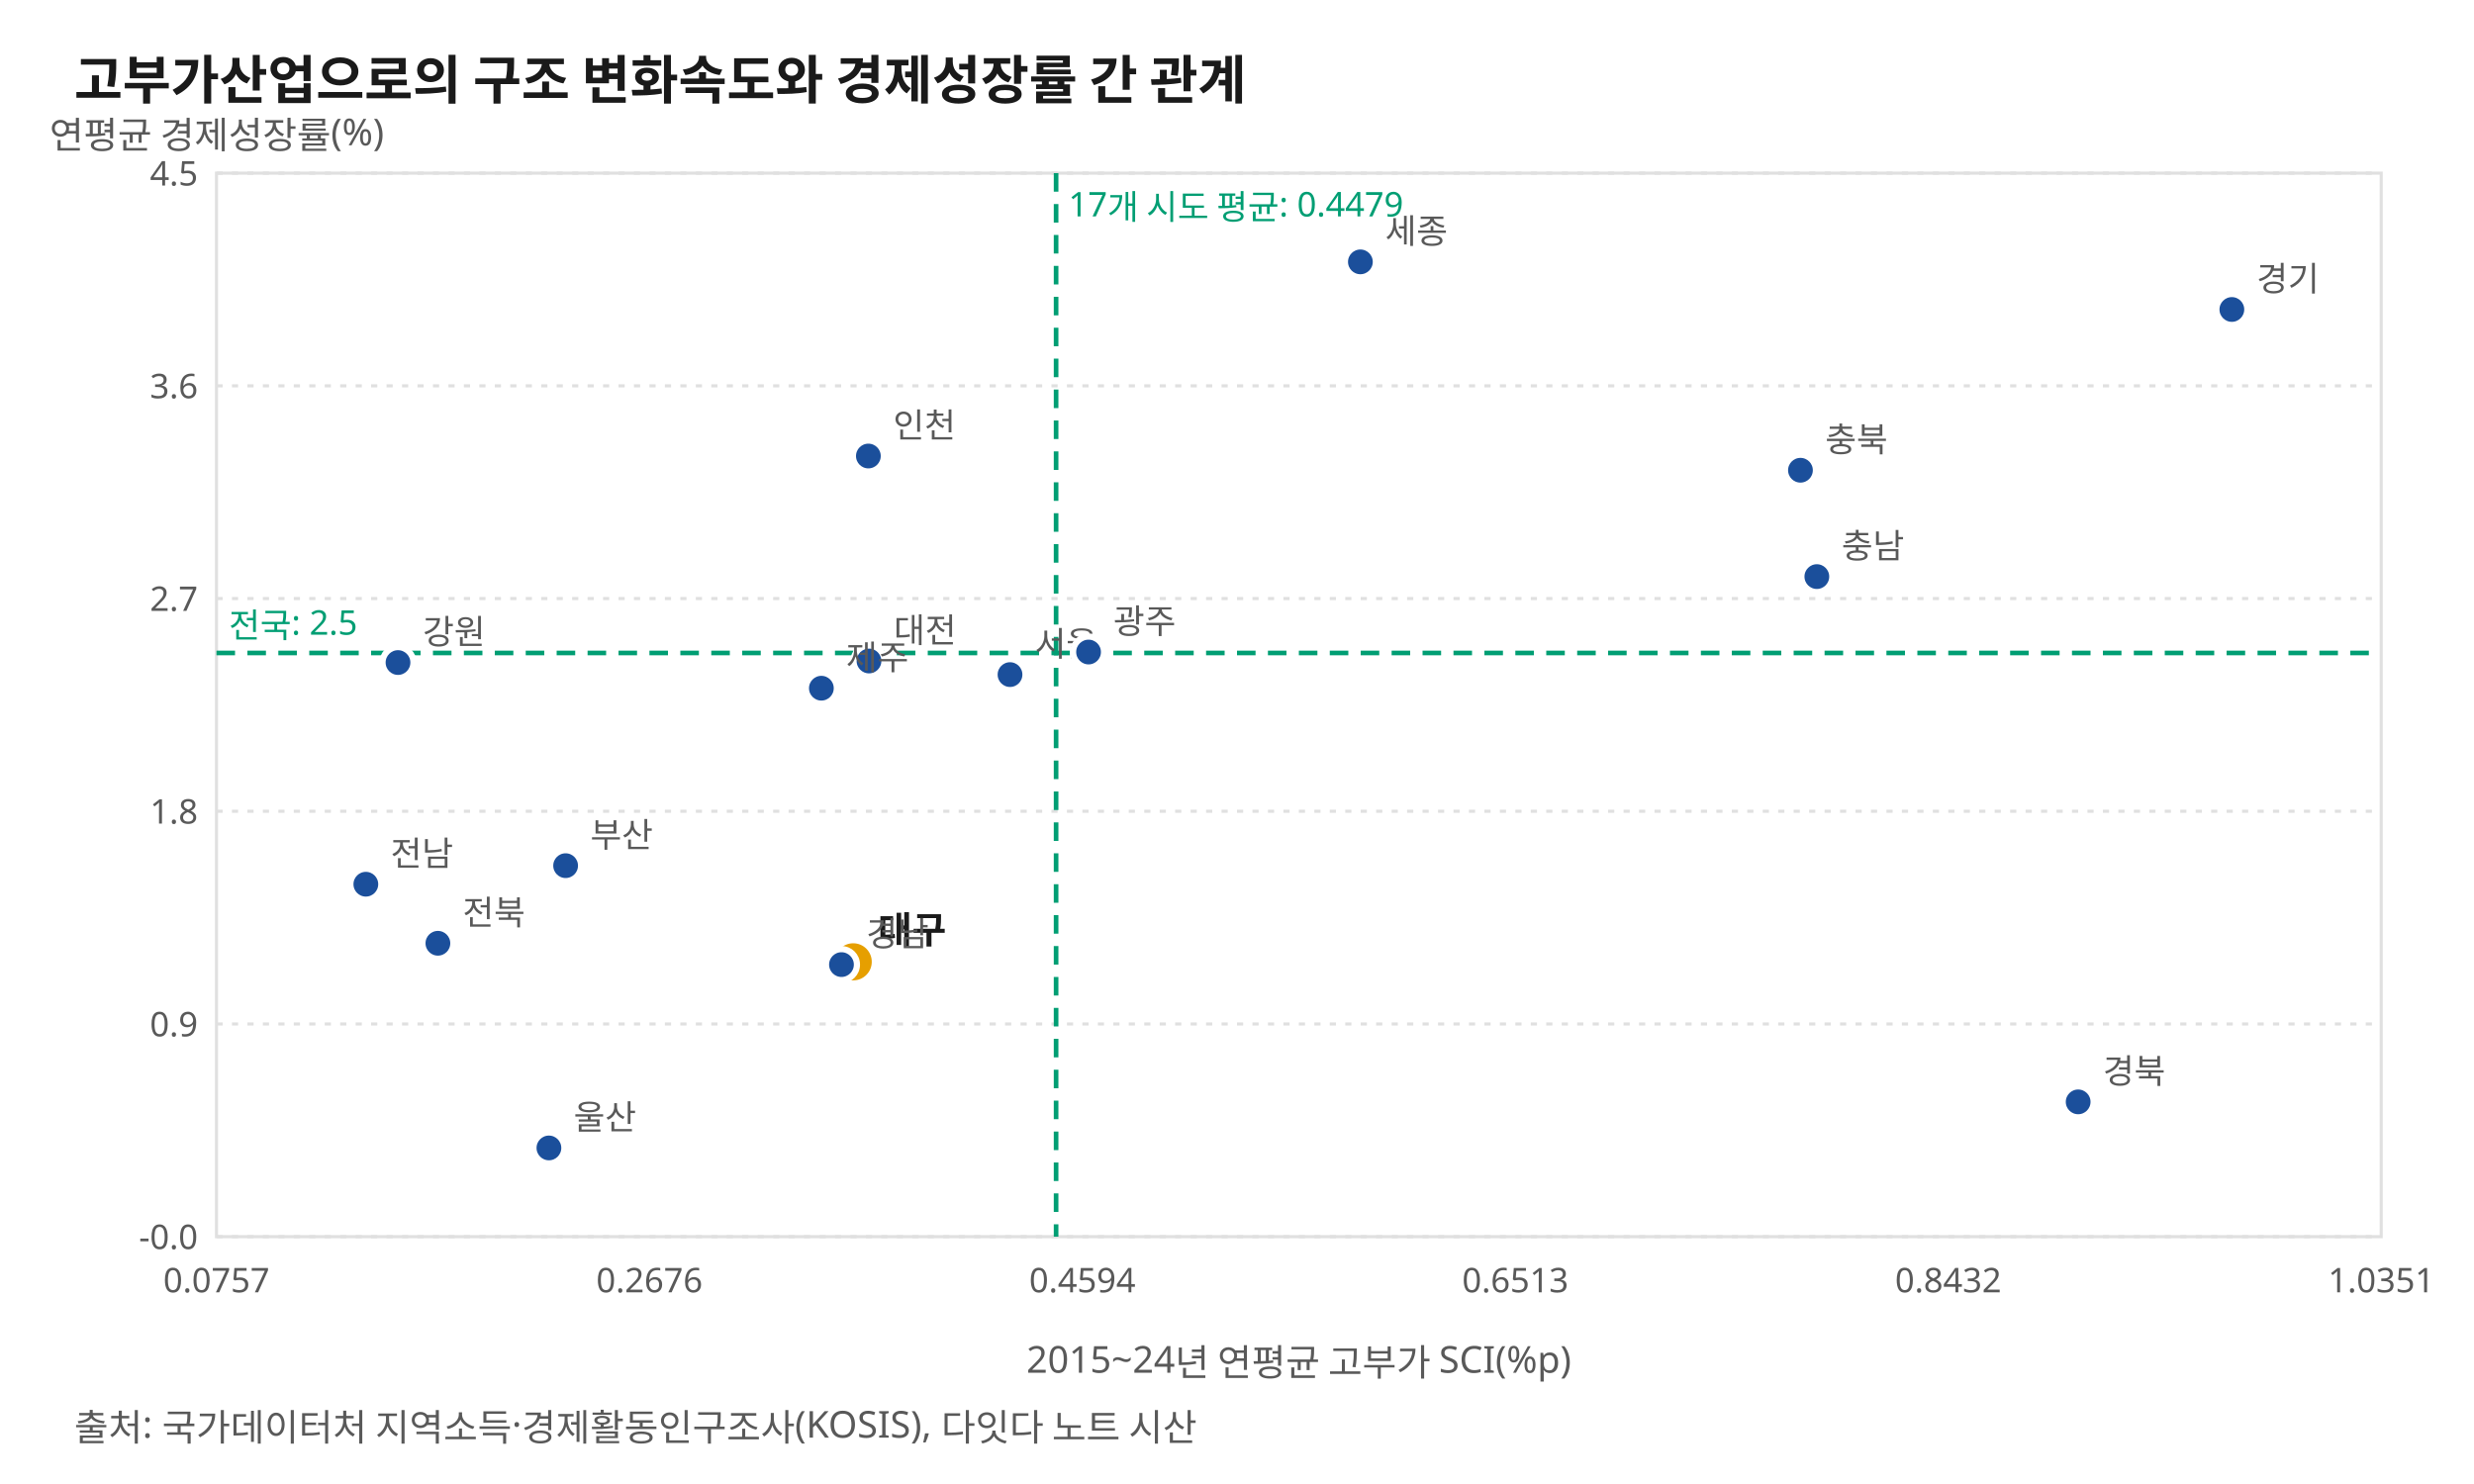
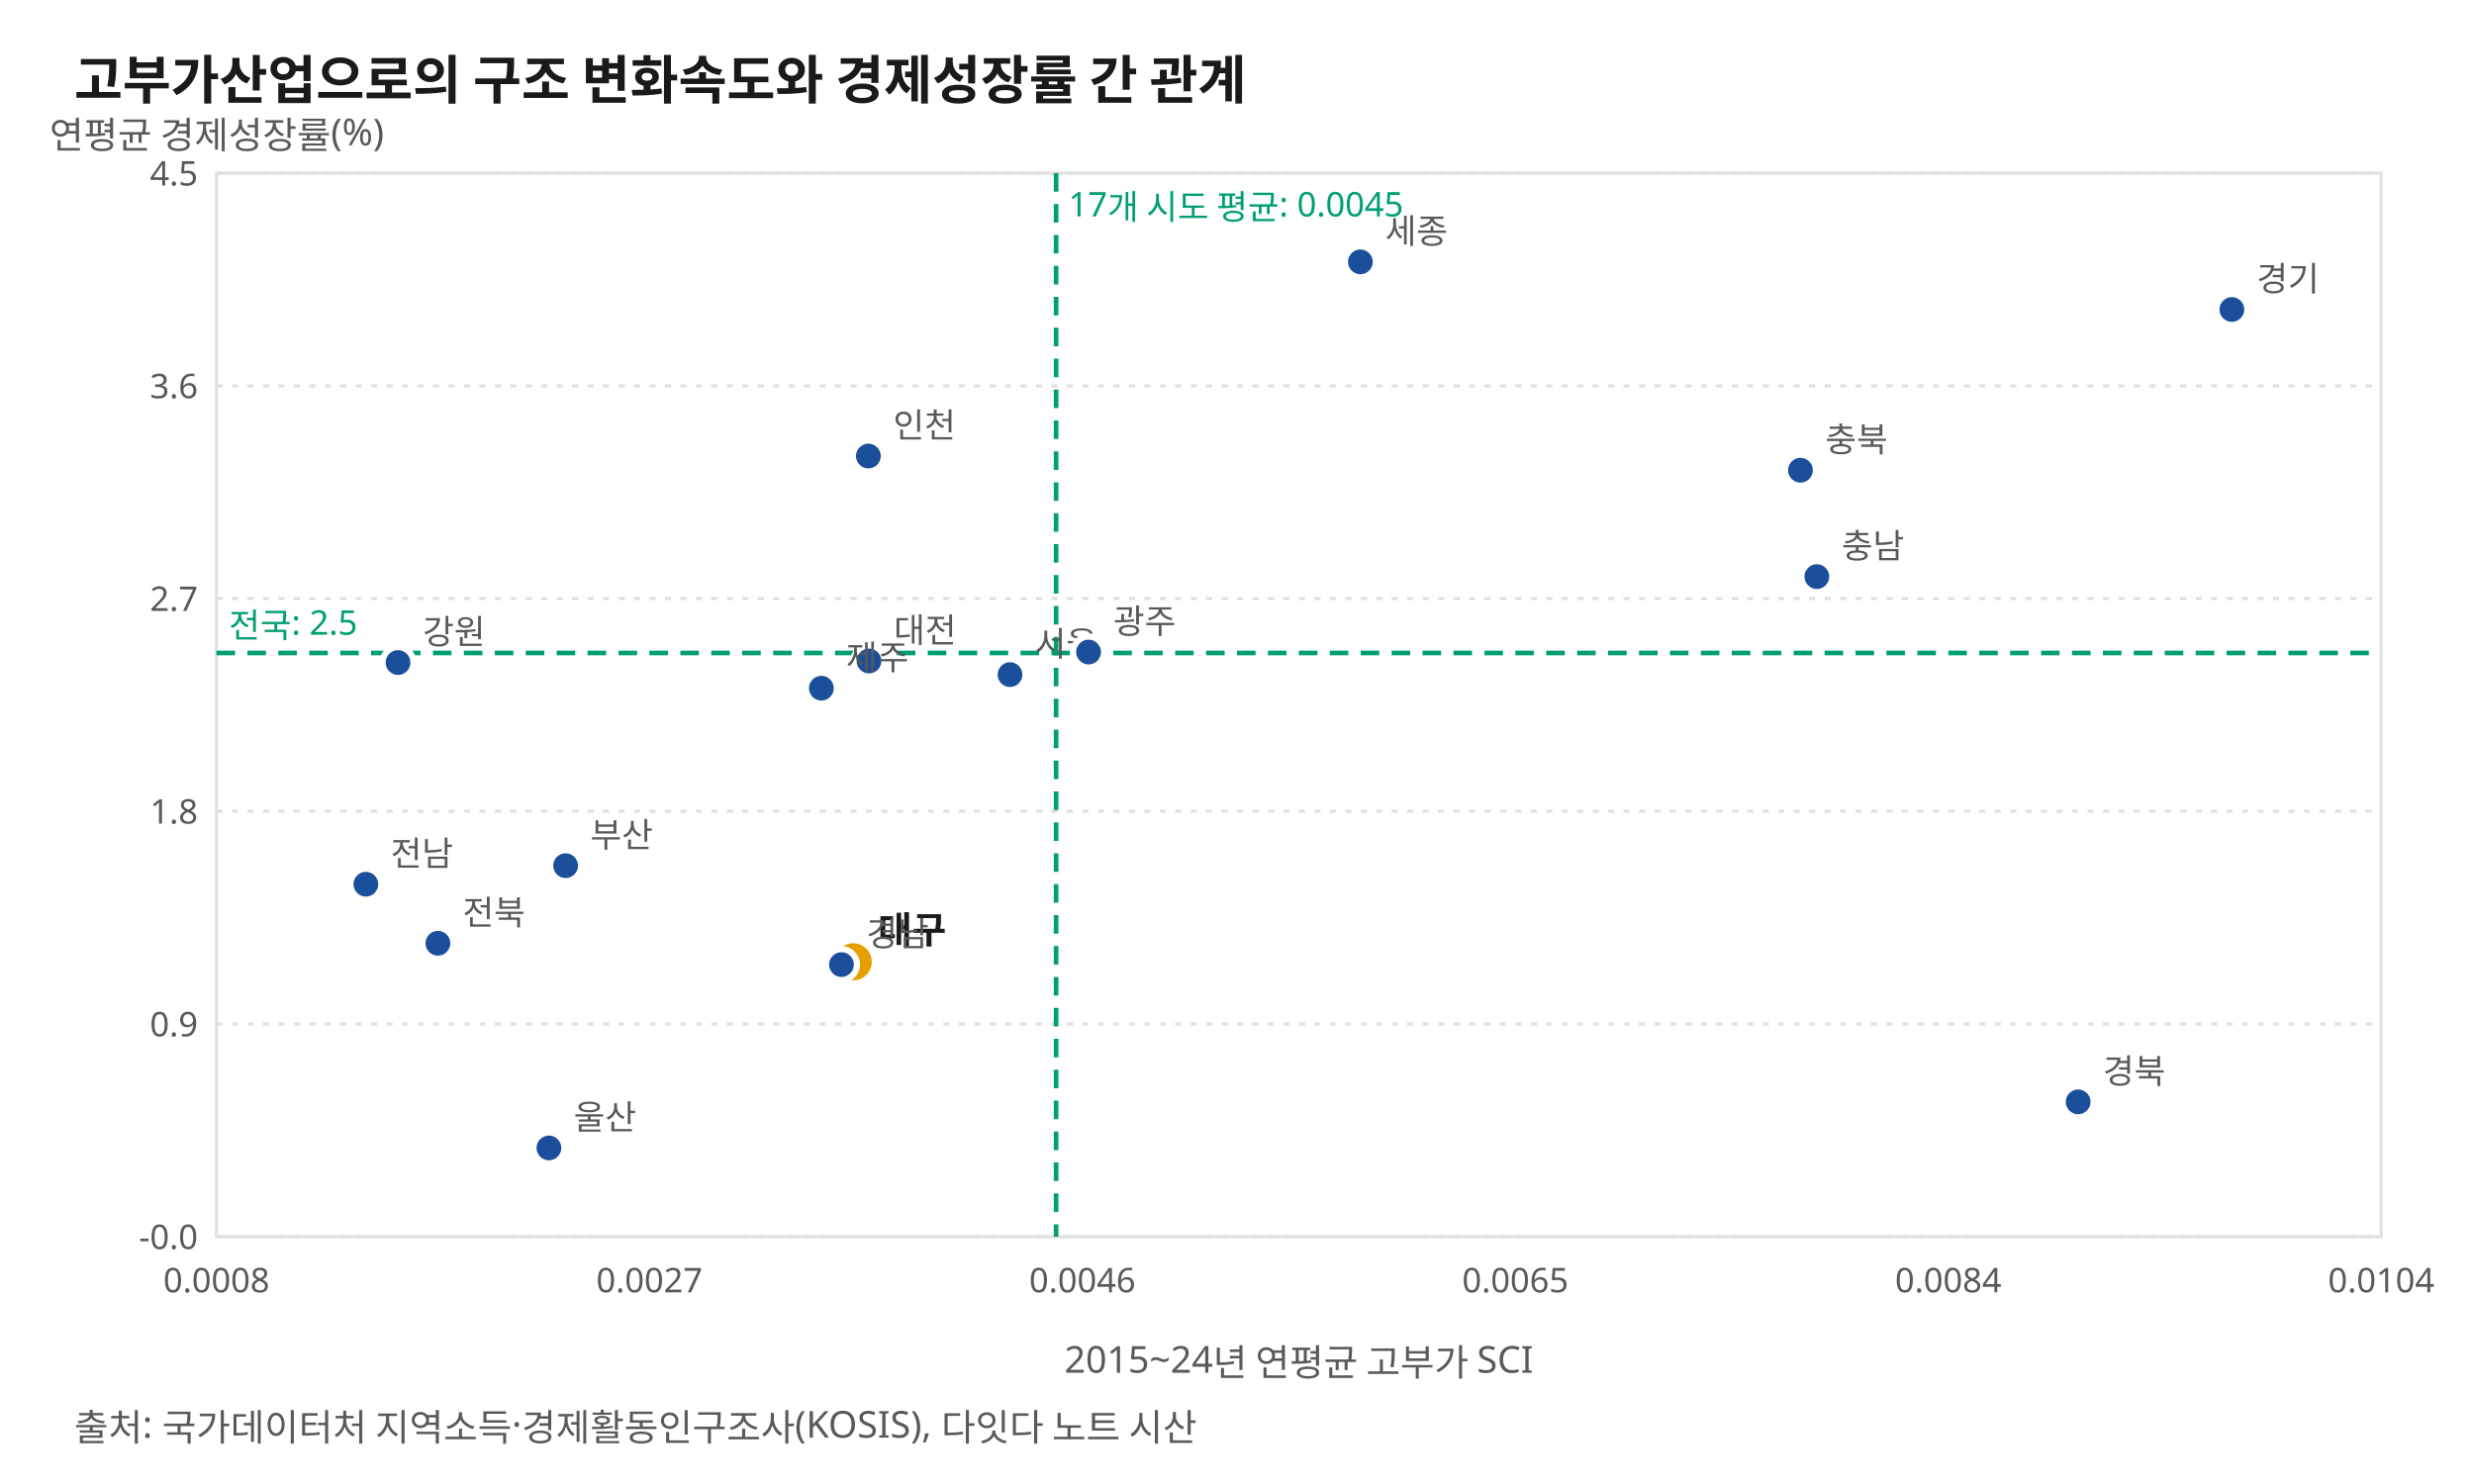
<svg xmlns="http://www.w3.org/2000/svg" width="800" height="480" viewBox="0 0 800 480" role="img" aria-label="고부가산업으로의 구조 변화속도와 경제성장률 간 관계">
  <rect width="800" height="480" fill="#ffffff" />
  <text x="24.0" y="32.0" font-size="17" fill="#1a1a1a" text-anchor="start" font-weight="700" font-family="'Pretendard Variable',Pretendard,'Malgun Gothic','Apple SD Gothic Neo',sans-serif">고부가산업으로의 구조 변화속도와 경제성장률 간 관계</text>
  <rect x="70" y="56" width="700" height="344" fill="none" stroke="#e0e0e0" />
-   <text x="70.0" y="418.0" font-size="11" fill="#595959" text-anchor="middle" font-weight="400" font-family="'Pretendard Variable',Pretendard,'Malgun Gothic','Apple SD Gothic Neo',sans-serif">0.0757</text>
+   <text x="70.0" y="418.0" font-size="11" fill="#595959" text-anchor="middle" font-weight="400" font-family="'Pretendard Variable',Pretendard,'Malgun Gothic','Apple SD Gothic Neo',sans-serif">0.0008</text>
  <text x="64.0" y="404.0" font-size="11" fill="#595959" text-anchor="end" font-weight="400" font-family="'Pretendard Variable',Pretendard,'Malgun Gothic','Apple SD Gothic Neo',sans-serif">-0.0</text>
  <line x1="70" y1="400.0" x2="770" y2="400.0" stroke="#e0e0e0" stroke-dasharray="2,3" />
-   <text x="210.0" y="418.0" font-size="11" fill="#595959" text-anchor="middle" font-weight="400" font-family="'Pretendard Variable',Pretendard,'Malgun Gothic','Apple SD Gothic Neo',sans-serif">0.2676</text>
+   <text x="210.0" y="418.0" font-size="11" fill="#595959" text-anchor="middle" font-weight="400" font-family="'Pretendard Variable',Pretendard,'Malgun Gothic','Apple SD Gothic Neo',sans-serif">0.0027</text>
  <text x="64.0" y="335.2" font-size="11" fill="#595959" text-anchor="end" font-weight="400" font-family="'Pretendard Variable',Pretendard,'Malgun Gothic','Apple SD Gothic Neo',sans-serif">0.9</text>
  <line x1="70" y1="331.2" x2="770" y2="331.2" stroke="#e0e0e0" stroke-dasharray="2,3" />
-   <text x="350.0" y="418.0" font-size="11" fill="#595959" text-anchor="middle" font-weight="400" font-family="'Pretendard Variable',Pretendard,'Malgun Gothic','Apple SD Gothic Neo',sans-serif">0.4594</text>
+   <text x="350.0" y="418.0" font-size="11" fill="#595959" text-anchor="middle" font-weight="400" font-family="'Pretendard Variable',Pretendard,'Malgun Gothic','Apple SD Gothic Neo',sans-serif">0.0046</text>
  <text x="64.0" y="266.4" font-size="11" fill="#595959" text-anchor="end" font-weight="400" font-family="'Pretendard Variable',Pretendard,'Malgun Gothic','Apple SD Gothic Neo',sans-serif">1.8</text>
  <line x1="70" y1="262.4" x2="770" y2="262.4" stroke="#e0e0e0" stroke-dasharray="2,3" />
-   <text x="490.0" y="418.0" font-size="11" fill="#595959" text-anchor="middle" font-weight="400" font-family="'Pretendard Variable',Pretendard,'Malgun Gothic','Apple SD Gothic Neo',sans-serif">0.6513</text>
+   <text x="490.0" y="418.0" font-size="11" fill="#595959" text-anchor="middle" font-weight="400" font-family="'Pretendard Variable',Pretendard,'Malgun Gothic','Apple SD Gothic Neo',sans-serif">0.0065</text>
  <text x="64.0" y="197.6" font-size="11" fill="#595959" text-anchor="end" font-weight="400" font-family="'Pretendard Variable',Pretendard,'Malgun Gothic','Apple SD Gothic Neo',sans-serif">2.7</text>
  <line x1="70" y1="193.6" x2="770" y2="193.6" stroke="#e0e0e0" stroke-dasharray="2,3" />
-   <text x="630.0" y="418.0" font-size="11" fill="#595959" text-anchor="middle" font-weight="400" font-family="'Pretendard Variable',Pretendard,'Malgun Gothic','Apple SD Gothic Neo',sans-serif">0.8432</text>
+   <text x="630.0" y="418.0" font-size="11" fill="#595959" text-anchor="middle" font-weight="400" font-family="'Pretendard Variable',Pretendard,'Malgun Gothic','Apple SD Gothic Neo',sans-serif">0.0084</text>
  <text x="64.0" y="128.8" font-size="11" fill="#595959" text-anchor="end" font-weight="400" font-family="'Pretendard Variable',Pretendard,'Malgun Gothic','Apple SD Gothic Neo',sans-serif">3.6</text>
  <line x1="70" y1="124.8" x2="770" y2="124.8" stroke="#e0e0e0" stroke-dasharray="2,3" />
-   <text x="770.0" y="418.0" font-size="11" fill="#595959" text-anchor="middle" font-weight="400" font-family="'Pretendard Variable',Pretendard,'Malgun Gothic','Apple SD Gothic Neo',sans-serif">1.0351</text>
+   <text x="770.0" y="418.0" font-size="11" fill="#595959" text-anchor="middle" font-weight="400" font-family="'Pretendard Variable',Pretendard,'Malgun Gothic','Apple SD Gothic Neo',sans-serif">0.0104</text>
  <text x="64.0" y="60.0" font-size="11" fill="#595959" text-anchor="end" font-weight="400" font-family="'Pretendard Variable',Pretendard,'Malgun Gothic','Apple SD Gothic Neo',sans-serif">4.5</text>
  <line x1="70" y1="56.0" x2="770" y2="56.0" stroke="#e0e0e0" stroke-dasharray="2,3" />
  <line x1="341.5" y1="56" x2="341.5" y2="400" stroke="#009E73" stroke-width="1.5" stroke-dasharray="6,4" />
-   <text x="345.5" y="70.0" font-size="11" fill="#009E73" text-anchor="start" font-weight="400" font-family="'Pretendard Variable',Pretendard,'Malgun Gothic','Apple SD Gothic Neo',sans-serif">17개 시도 평균: 0.4479</text>
+   <text x="345.5" y="70.0" font-size="11" fill="#009E73" text-anchor="start" font-weight="400" font-family="'Pretendard Variable',Pretendard,'Malgun Gothic','Apple SD Gothic Neo',sans-serif">17개 시도 평균: 0.0045</text>
  <line x1="70" y1="211.2" x2="770" y2="211.2" stroke="#009E73" stroke-width="1.5" stroke-dasharray="6,4" />
  <text x="74.0" y="206.2" font-size="11" fill="#009E73" text-anchor="start" font-weight="400" font-family="'Pretendard Variable',Pretendard,'Malgun Gothic','Apple SD Gothic Neo',sans-serif">전국: 2.5</text>
  <circle cx="326.6" cy="218.2" r="5" fill="#1B4F9B" stroke="#ffffff" stroke-width="2" />
  <text x="334.6" y="212.2" font-size="11" fill="#595959" text-anchor="start" font-weight="400" font-family="'Pretendard Variable',Pretendard,'Malgun Gothic','Apple SD Gothic Neo',sans-serif">서울</text>
  <circle cx="182.9" cy="280.0" r="5" fill="#1B4F9B" stroke="#ffffff" stroke-width="2" />
  <text x="190.9" y="274.0" font-size="11" fill="#595959" text-anchor="start" font-weight="400" font-family="'Pretendard Variable',Pretendard,'Malgun Gothic','Apple SD Gothic Neo',sans-serif">부산</text>
  <circle cx="275.9" cy="311.1" r="7" fill="#E69F00" stroke="#ffffff" stroke-width="2" />
  <text x="283.9" y="305.1" font-size="12" fill="#1a1a1a" text-anchor="start" font-weight="700" font-family="'Pretendard Variable',Pretendard,'Malgun Gothic','Apple SD Gothic Neo',sans-serif">대구</text>
  <circle cx="280.8" cy="147.5" r="5" fill="#1B4F9B" stroke="#ffffff" stroke-width="2" />
  <text x="288.8" y="141.5" font-size="11" fill="#595959" text-anchor="start" font-weight="400" font-family="'Pretendard Variable',Pretendard,'Malgun Gothic','Apple SD Gothic Neo',sans-serif">인천</text>
  <circle cx="352.0" cy="210.9" r="5" fill="#1B4F9B" stroke="#ffffff" stroke-width="2" />
  <text x="360.0" y="204.9" font-size="11" fill="#595959" text-anchor="start" font-weight="400" font-family="'Pretendard Variable',Pretendard,'Malgun Gothic','Apple SD Gothic Neo',sans-serif">광주</text>
  <circle cx="281.0" cy="213.8" r="5" fill="#1B4F9B" stroke="#ffffff" stroke-width="2" />
  <text x="289.0" y="207.8" font-size="11" fill="#595959" text-anchor="start" font-weight="400" font-family="'Pretendard Variable',Pretendard,'Malgun Gothic','Apple SD Gothic Neo',sans-serif">대전</text>
  <circle cx="177.5" cy="371.3" r="5" fill="#1B4F9B" stroke="#ffffff" stroke-width="2" />
  <text x="185.5" y="365.3" font-size="11" fill="#595959" text-anchor="start" font-weight="400" font-family="'Pretendard Variable',Pretendard,'Malgun Gothic','Apple SD Gothic Neo',sans-serif">울산</text>
  <circle cx="439.9" cy="84.7" r="5" fill="#1B4F9B" stroke="#ffffff" stroke-width="2" />
  <text x="447.9" y="78.7" font-size="11" fill="#595959" text-anchor="start" font-weight="400" font-family="'Pretendard Variable',Pretendard,'Malgun Gothic','Apple SD Gothic Neo',sans-serif">세종</text>
  <circle cx="721.7" cy="100.1" r="5" fill="#1B4F9B" stroke="#ffffff" stroke-width="2" />
  <text x="729.7" y="94.1" font-size="11" fill="#595959" text-anchor="start" font-weight="400" font-family="'Pretendard Variable',Pretendard,'Malgun Gothic','Apple SD Gothic Neo',sans-serif">경기</text>
  <circle cx="128.7" cy="214.3" r="5" fill="#1B4F9B" stroke="#ffffff" stroke-width="2" />
  <text x="136.7" y="208.3" font-size="11" fill="#595959" text-anchor="start" font-weight="400" font-family="'Pretendard Variable',Pretendard,'Malgun Gothic','Apple SD Gothic Neo',sans-serif">강원</text>
  <circle cx="582.2" cy="152.1" r="5" fill="#1B4F9B" stroke="#ffffff" stroke-width="2" />
  <text x="590.2" y="146.1" font-size="11" fill="#595959" text-anchor="start" font-weight="400" font-family="'Pretendard Variable',Pretendard,'Malgun Gothic','Apple SD Gothic Neo',sans-serif">충북</text>
  <circle cx="587.5" cy="186.5" r="5" fill="#1B4F9B" stroke="#ffffff" stroke-width="2" />
  <text x="595.5" y="180.5" font-size="11" fill="#595959" text-anchor="start" font-weight="400" font-family="'Pretendard Variable',Pretendard,'Malgun Gothic','Apple SD Gothic Neo',sans-serif">충남</text>
  <circle cx="141.6" cy="305.1" r="5" fill="#1B4F9B" stroke="#ffffff" stroke-width="2" />
  <text x="149.6" y="299.1" font-size="11" fill="#595959" text-anchor="start" font-weight="400" font-family="'Pretendard Variable',Pretendard,'Malgun Gothic','Apple SD Gothic Neo',sans-serif">전북</text>
  <circle cx="118.3" cy="286.0" r="5" fill="#1B4F9B" stroke="#ffffff" stroke-width="2" />
  <text x="126.3" y="280.0" font-size="11" fill="#595959" text-anchor="start" font-weight="400" font-family="'Pretendard Variable',Pretendard,'Malgun Gothic','Apple SD Gothic Neo',sans-serif">전남</text>
  <circle cx="672.0" cy="356.4" r="5" fill="#1B4F9B" stroke="#ffffff" stroke-width="2" />
  <text x="680.0" y="350.4" font-size="11" fill="#595959" text-anchor="start" font-weight="400" font-family="'Pretendard Variable',Pretendard,'Malgun Gothic','Apple SD Gothic Neo',sans-serif">경북</text>
  <circle cx="272.1" cy="312.0" r="5" fill="#1B4F9B" stroke="#ffffff" stroke-width="2" />
  <text x="280.1" y="306.0" font-size="11" fill="#595959" text-anchor="start" font-weight="400" font-family="'Pretendard Variable',Pretendard,'Malgun Gothic','Apple SD Gothic Neo',sans-serif">경남</text>
  <circle cx="265.6" cy="222.6" r="5" fill="#1B4F9B" stroke="#ffffff" stroke-width="2" />
  <text x="273.6" y="216.6" font-size="11" fill="#595959" text-anchor="start" font-weight="400" font-family="'Pretendard Variable',Pretendard,'Malgun Gothic','Apple SD Gothic Neo',sans-serif">제주</text>
-   <text x="420.0" y="444.0" font-size="12" fill="#595959" text-anchor="middle" font-weight="400" font-family="'Pretendard Variable',Pretendard,'Malgun Gothic','Apple SD Gothic Neo',sans-serif">2015~24년 연평균 고부가 SCI(%p)</text>
+   <text x="420.0" y="444.0" font-size="12" fill="#595959" text-anchor="middle" font-weight="400" font-family="'Pretendard Variable',Pretendard,'Malgun Gothic','Apple SD Gothic Neo',sans-serif">2015~24년 연평균 고부가 SCI</text>
  <text x="16.0" y="48.0" font-size="12" fill="#595959" text-anchor="start" font-weight="400" font-family="'Pretendard Variable',Pretendard,'Malgun Gothic','Apple SD Gothic Neo',sans-serif">연평균 경제성장률(%)</text>
  <text x="24.0" y="466.0" font-size="12" fill="#595959" text-anchor="start" font-weight="400" font-family="'Pretendard Variable',Pretendard,'Malgun Gothic','Apple SD Gothic Neo',sans-serif">출처: 국가데이터처 지역소득·경제활동인구조사(KOSIS), 다잇다 노트 시산</text>
</svg>
